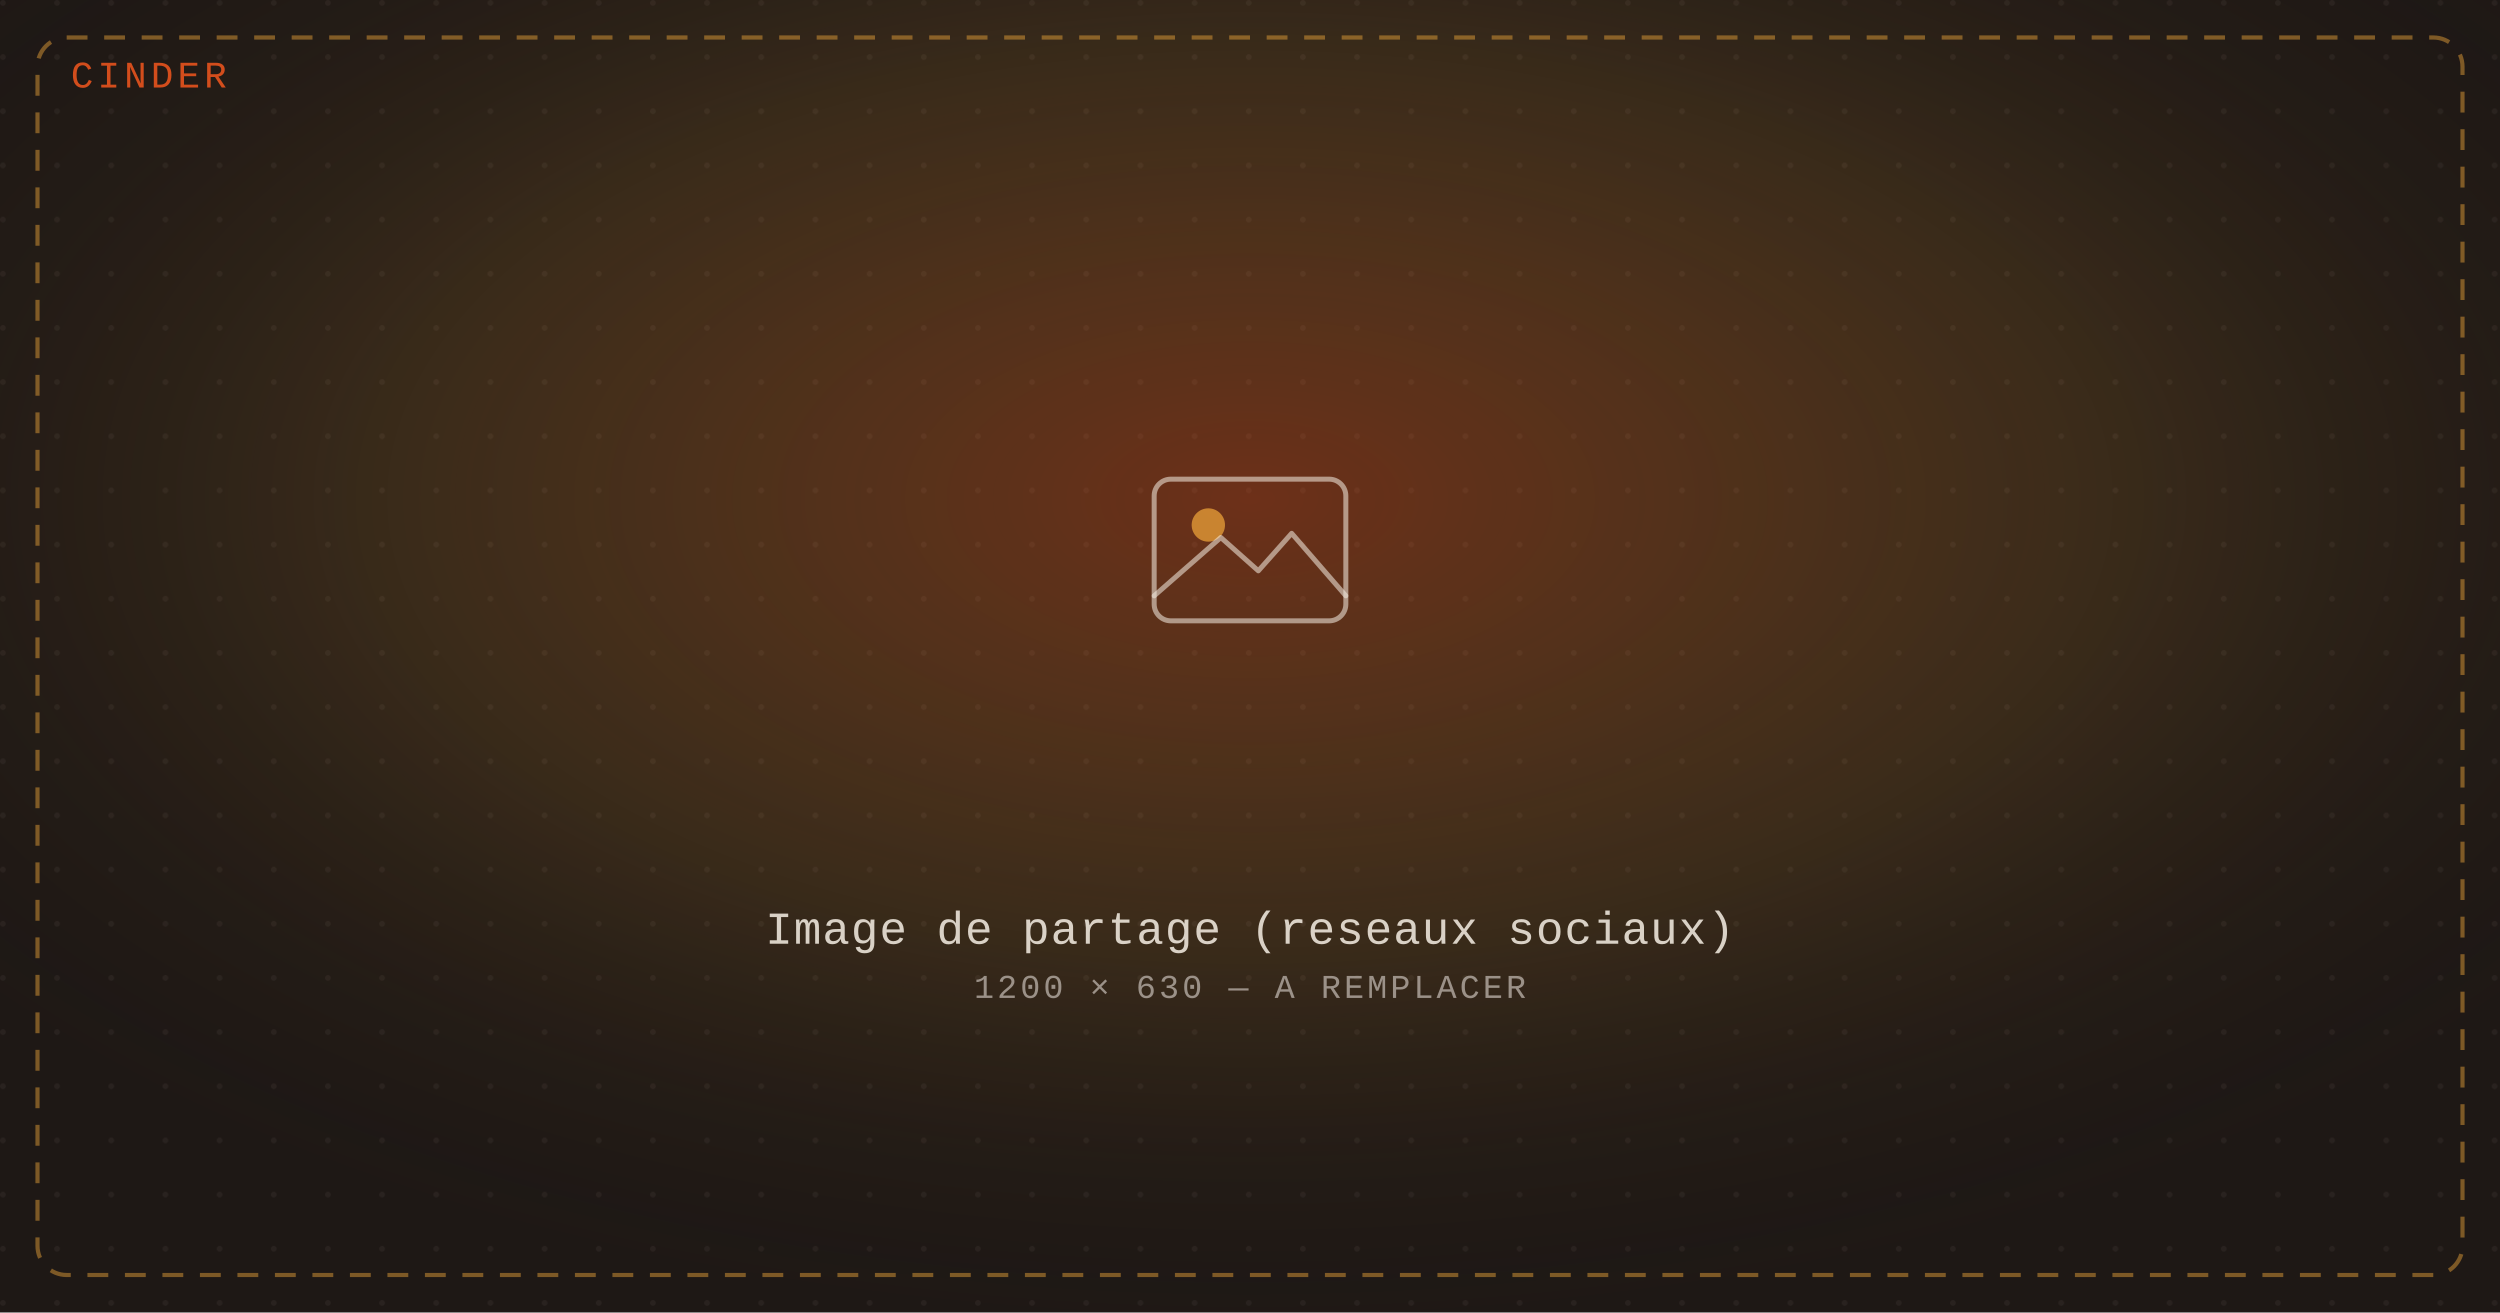
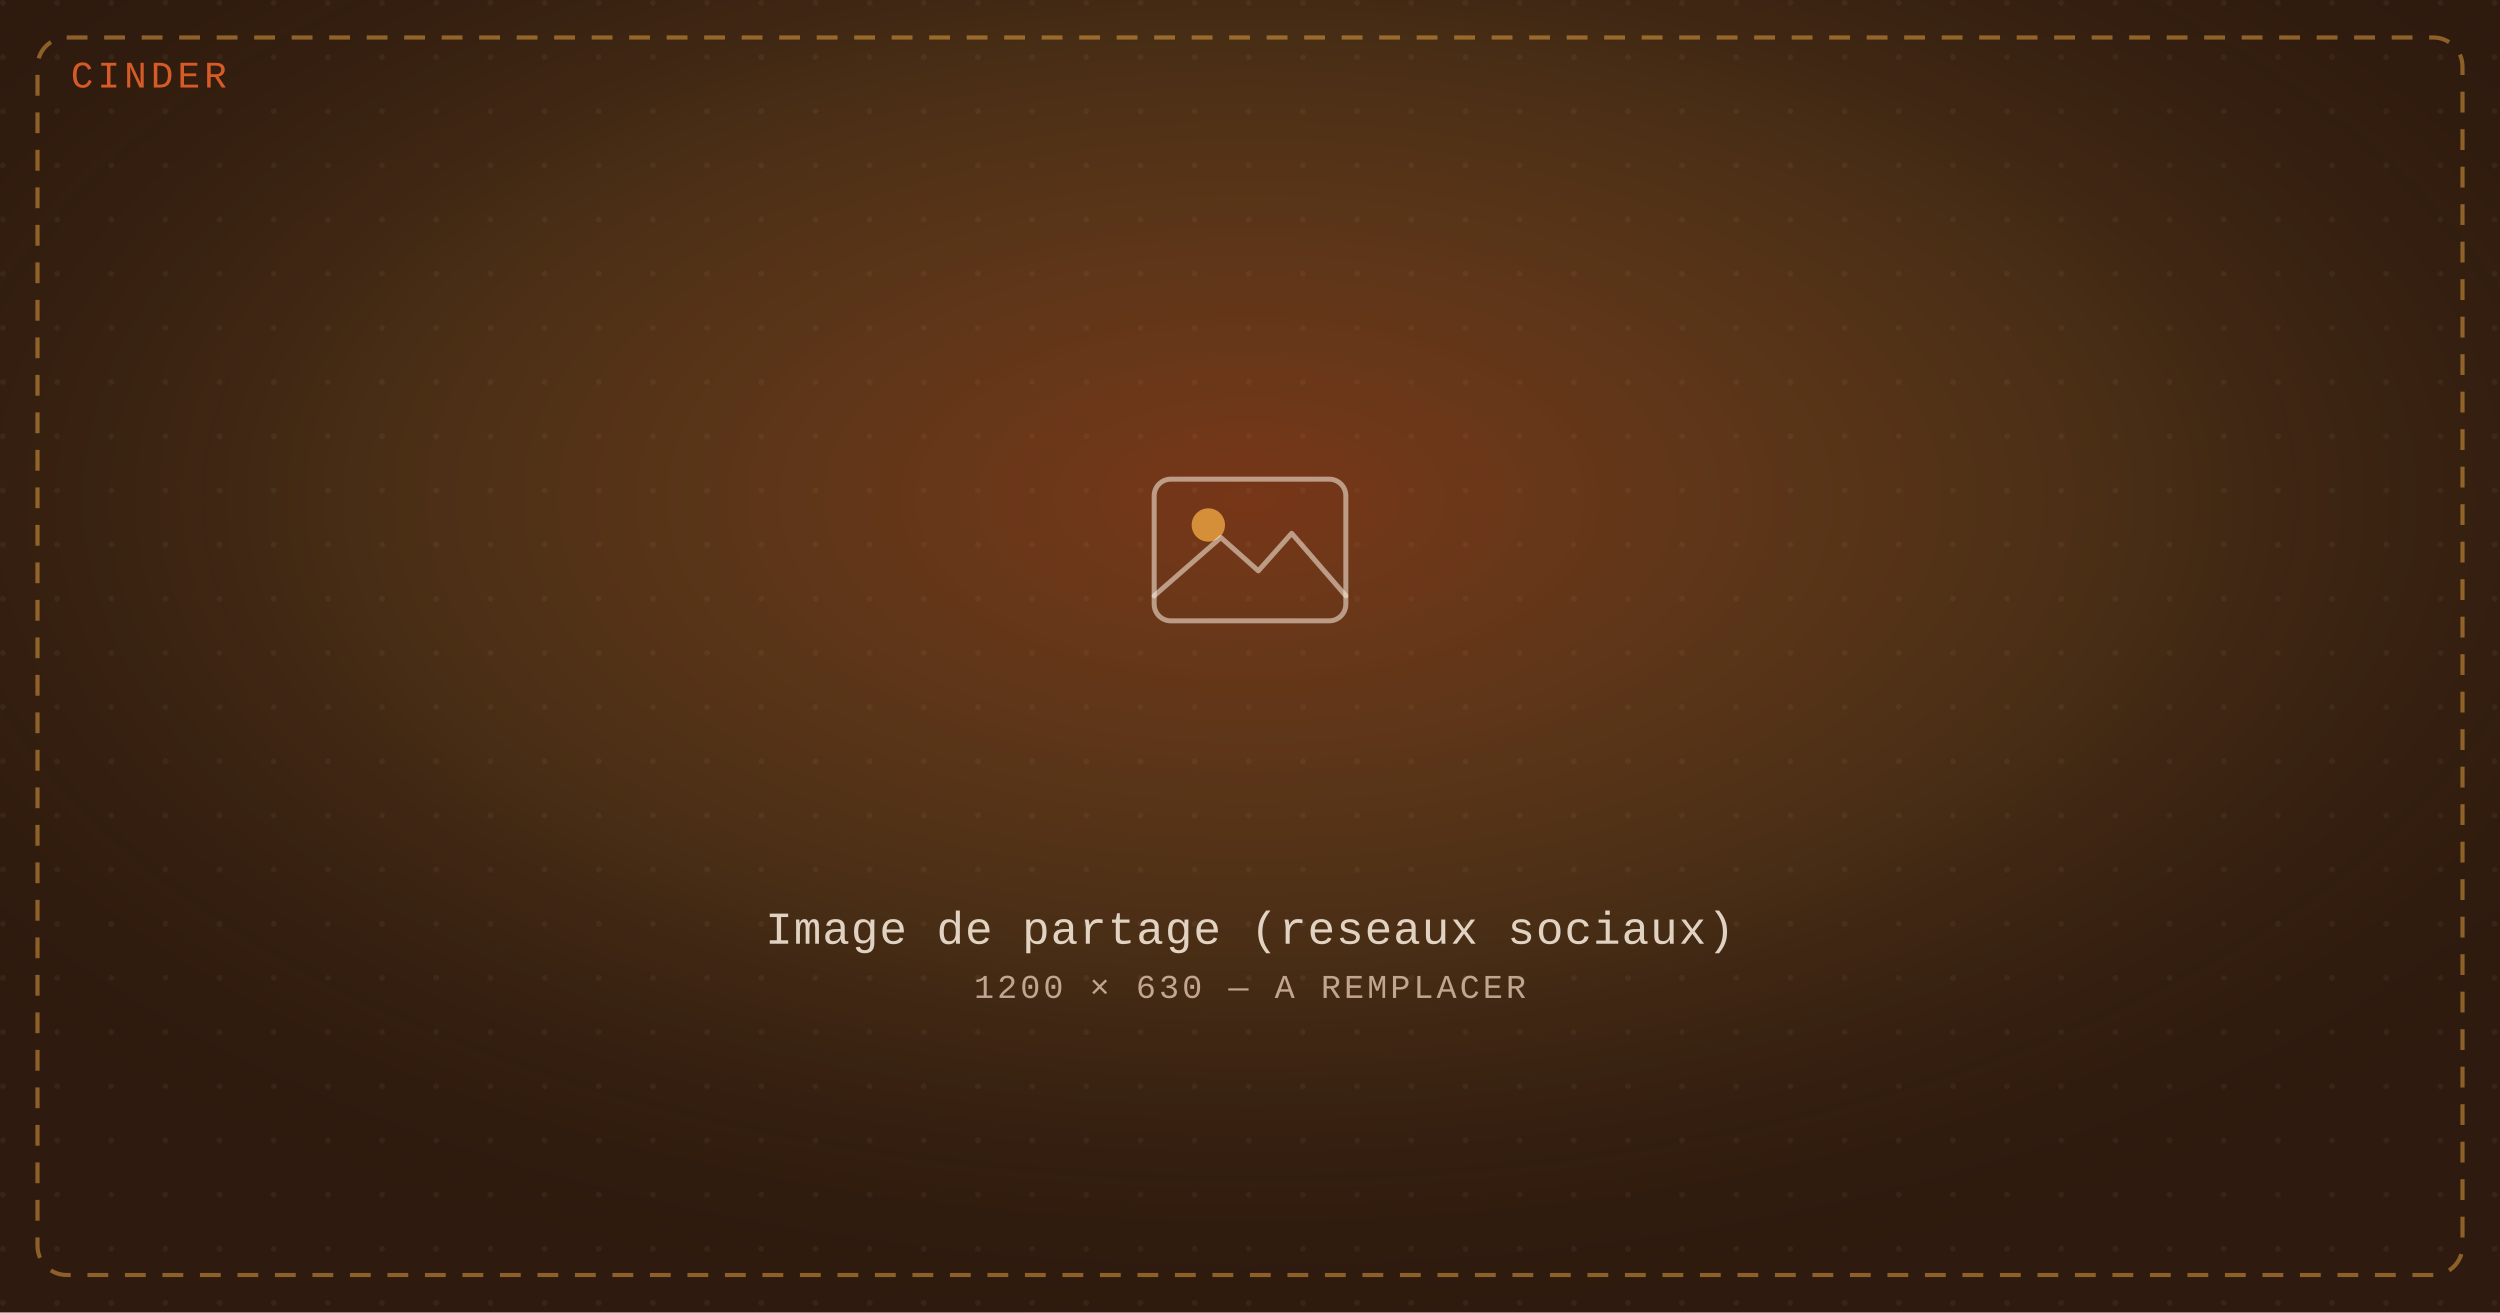
<svg xmlns="http://www.w3.org/2000/svg" width="1200" height="630" viewBox="0 0 1200 630" role="img" aria-label="Placeholder : Image de partage (reseaux sociaux)">
  <defs>
    <radialGradient id="glow-ogcover" cx="50%" cy="38%" r="65%">
-       <stop offset="0%" stop-color="#ff5a1f" stop-opacity="0.35" />
-       <stop offset="55%" stop-color="#f2a93b" stop-opacity="0.12" />
-       <stop offset="100%" stop-color="#171310" stop-opacity="0" />
+       <stop offset="0%" stop-color="#ff6a2c" stop-opacity="0.35" />
+       <stop offset="55%" stop-color="#ffb648" stop-opacity="0.12" />
+       <stop offset="100%" stop-color="#241408" stop-opacity="0" />
    </radialGradient>
    <pattern id="dots-ogcover" width="26" height="26" patternUnits="userSpaceOnUse">
-       <circle cx="1.4" cy="1.4" r="1.4" fill="#f6efe4" fill-opacity="0.05" />
+       <circle cx="1.4" cy="1.4" r="1.4" fill="#fbeee0" fill-opacity="0.05" />
    </pattern>
  </defs>
-   <rect width="1200" height="630" fill="#1e1815" />
+   <rect width="1200" height="630" fill="#2e1a0e" />
  <rect width="1200" height="630" fill="url(#dots-ogcover)" />
  <rect width="1200" height="630" fill="url(#glow-ogcover)" />
-   <rect x="18" y="18" width="1164" height="594" fill="none" stroke="#f2a93b" stroke-opacity="0.45" stroke-width="2" stroke-dasharray="10 8" rx="14" />
-   <g transform="translate(600, 264)" stroke="#f6efe4" stroke-opacity="0.55" stroke-width="2.4" fill="none" stroke-linecap="round" stroke-linejoin="round">
+   <rect x="18" y="18" width="1164" height="594" fill="none" stroke="#ffb648" stroke-opacity="0.45" stroke-width="2" stroke-dasharray="10 8" rx="14" />
+   <g transform="translate(600, 264)" stroke="#fbeee0" stroke-opacity="0.55" stroke-width="2.4" fill="none" stroke-linecap="round" stroke-linejoin="round">
    <rect x="-46" y="-34" width="92" height="68" rx="8" />
-     <circle cx="-20" cy="-12" r="8" fill="#f2a93b" fill-opacity="0.7" stroke="none" />
+     <circle cx="-20" cy="-12" r="8" fill="#ffb648" fill-opacity="0.7" stroke="none" />
    <path d="M -46 22 L -14 -6 L 4 10 L 20 -8 L 46 22" />
  </g>
-   <text x="50%" y="453" text-anchor="middle" font-family="'JetBrains Mono', 'Courier New', monospace" font-size="22" fill="#f6efe4" fill-opacity="0.85" letter-spacing="0.5">Image de partage (reseaux sociaux)</text>
-   <text x="50%" y="479" text-anchor="middle" font-family="'JetBrains Mono', 'Courier New', monospace" font-size="16" fill="#9b9188" letter-spacing="1.5">1200 × 630 — A REMPLACER</text>
-   <text x="34" y="42" font-family="'JetBrains Mono', 'Courier New', monospace" font-size="18" fill="#ff5a1f" fill-opacity="0.8" letter-spacing="2">CINDER</text>
+   <text x="50%" y="453" text-anchor="middle" font-family="'JetBrains Mono', 'Courier New', monospace" font-size="22" fill="#fbeee0" fill-opacity="0.85" letter-spacing="0.5">Image de partage (reseaux sociaux)</text>
+   <text x="50%" y="479" text-anchor="middle" font-family="'JetBrains Mono', 'Courier New', monospace" font-size="16" fill="#c2a58e" letter-spacing="1.5">1200 × 630 — A REMPLACER</text>
+   <text x="34" y="42" font-family="'JetBrains Mono', 'Courier New', monospace" font-size="18" fill="#ff6a2c" fill-opacity="0.8" letter-spacing="2">CINDER</text>
</svg>
